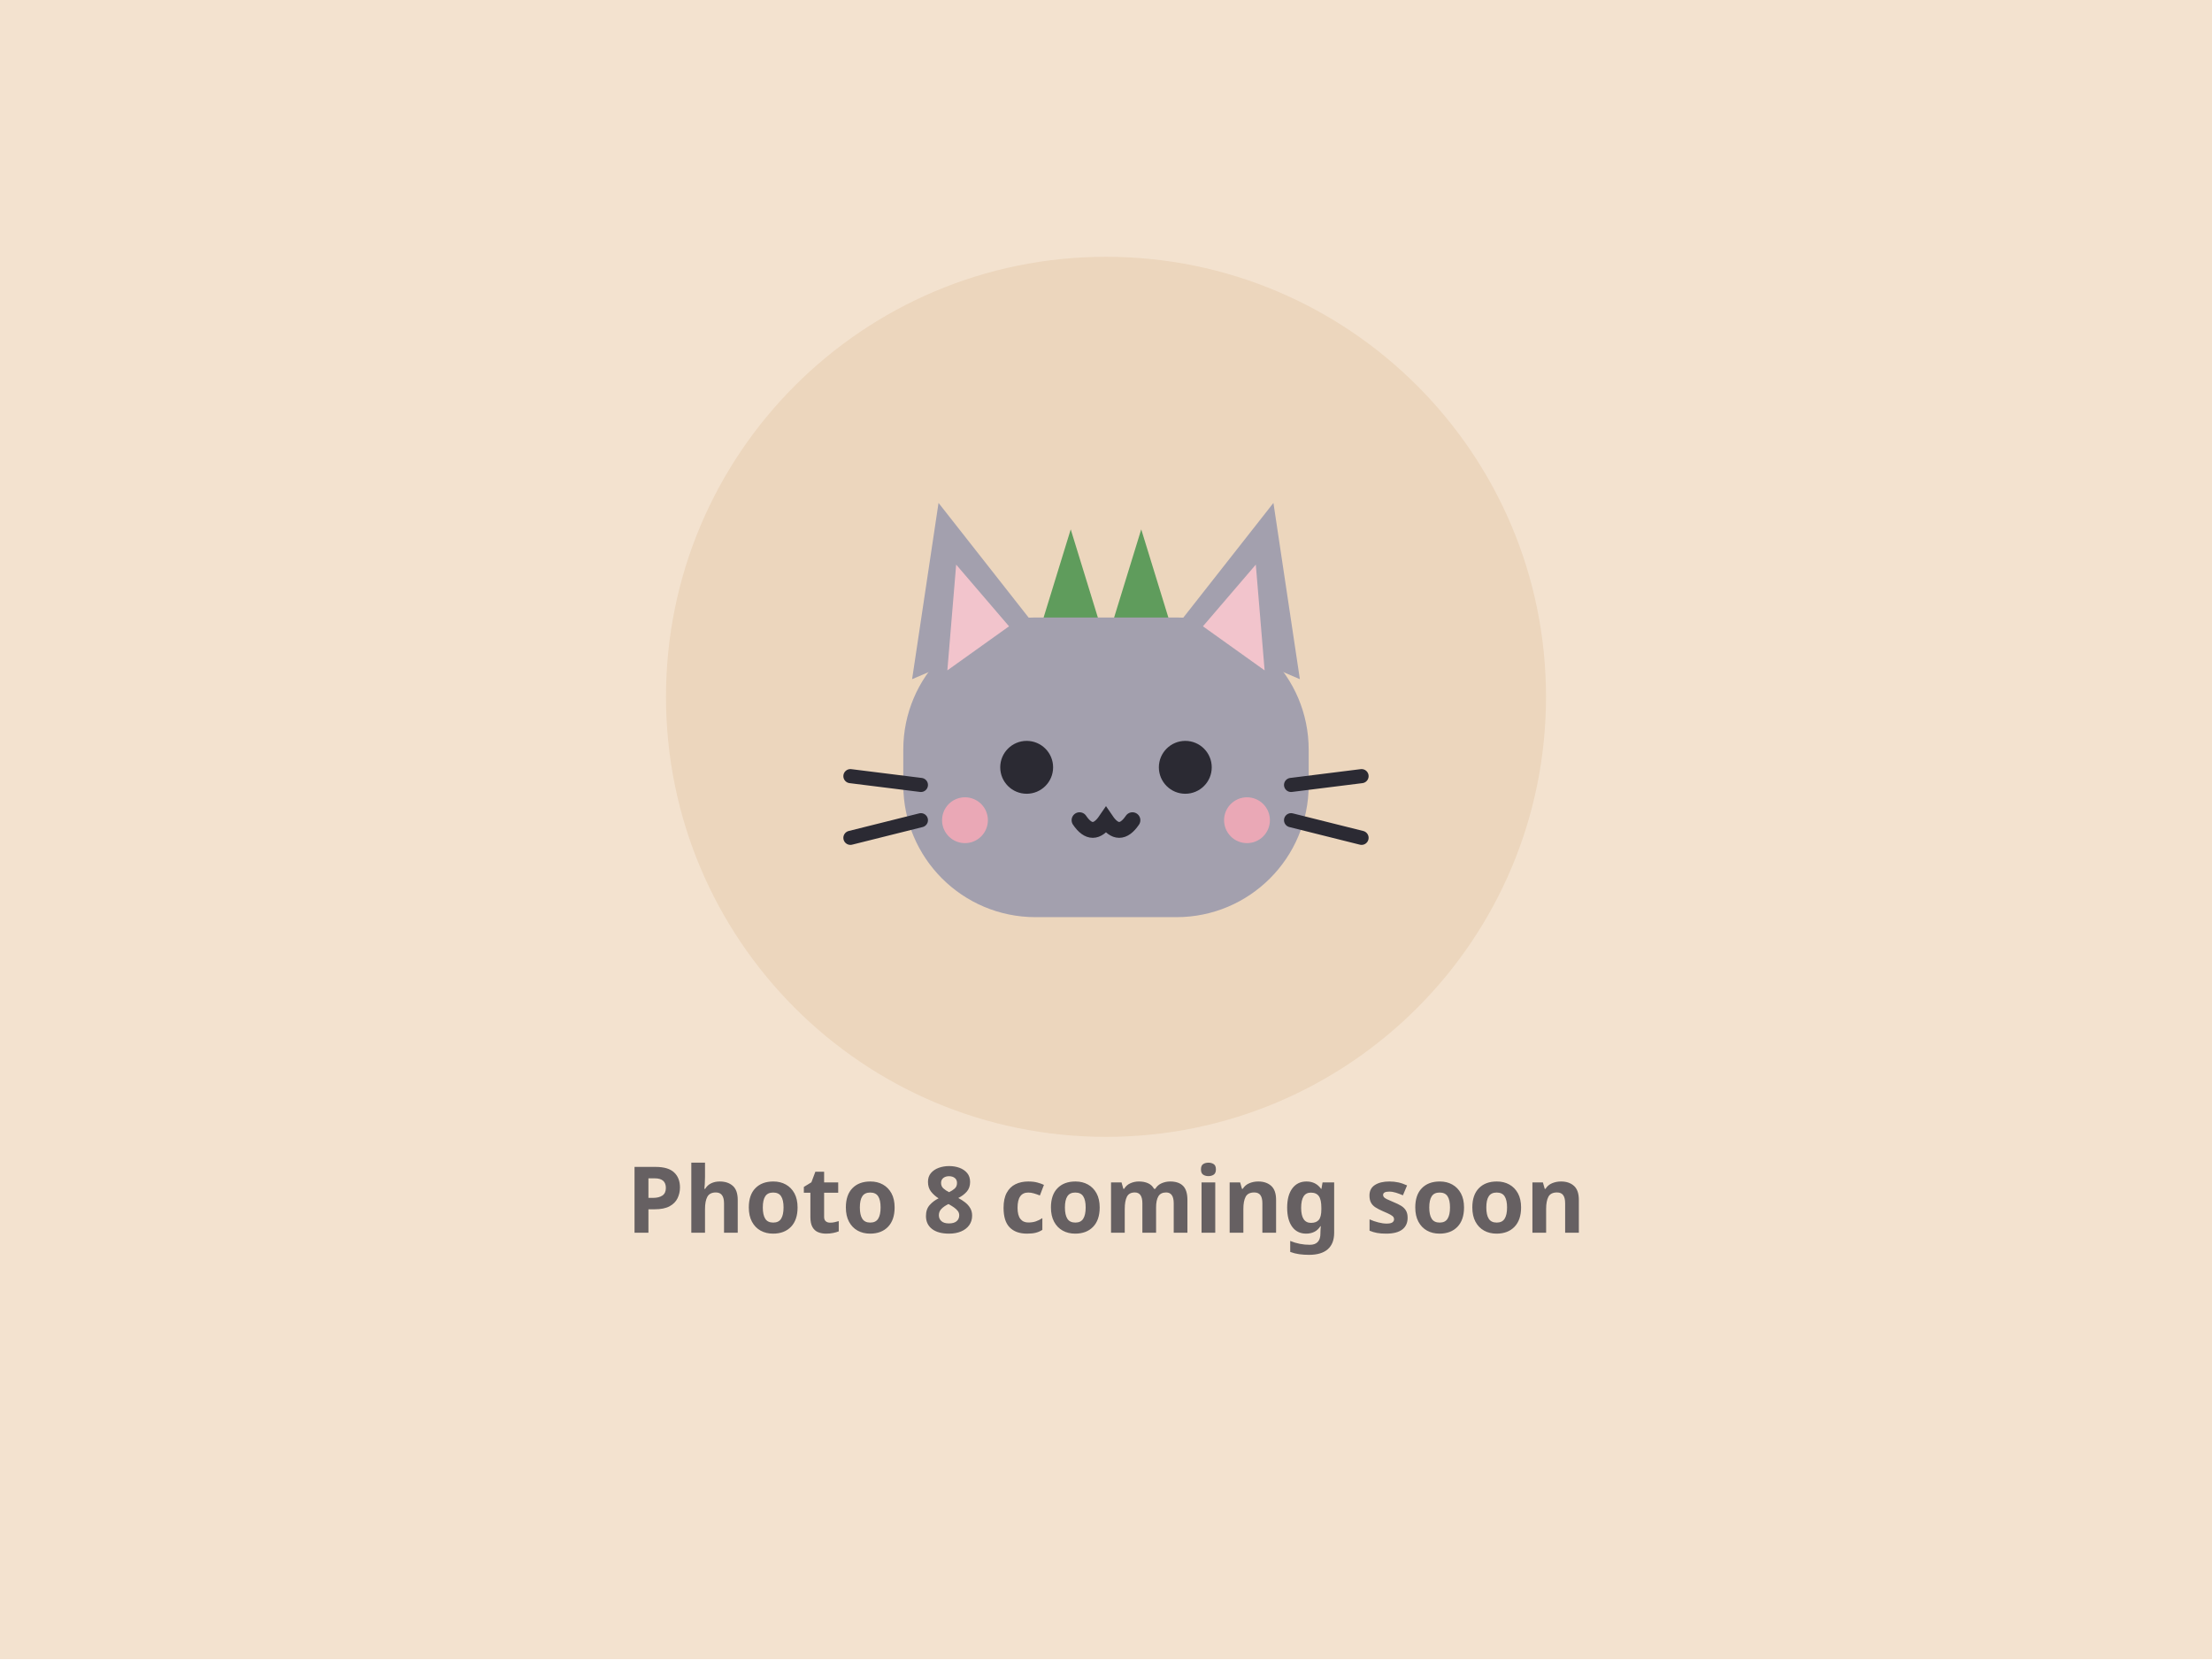
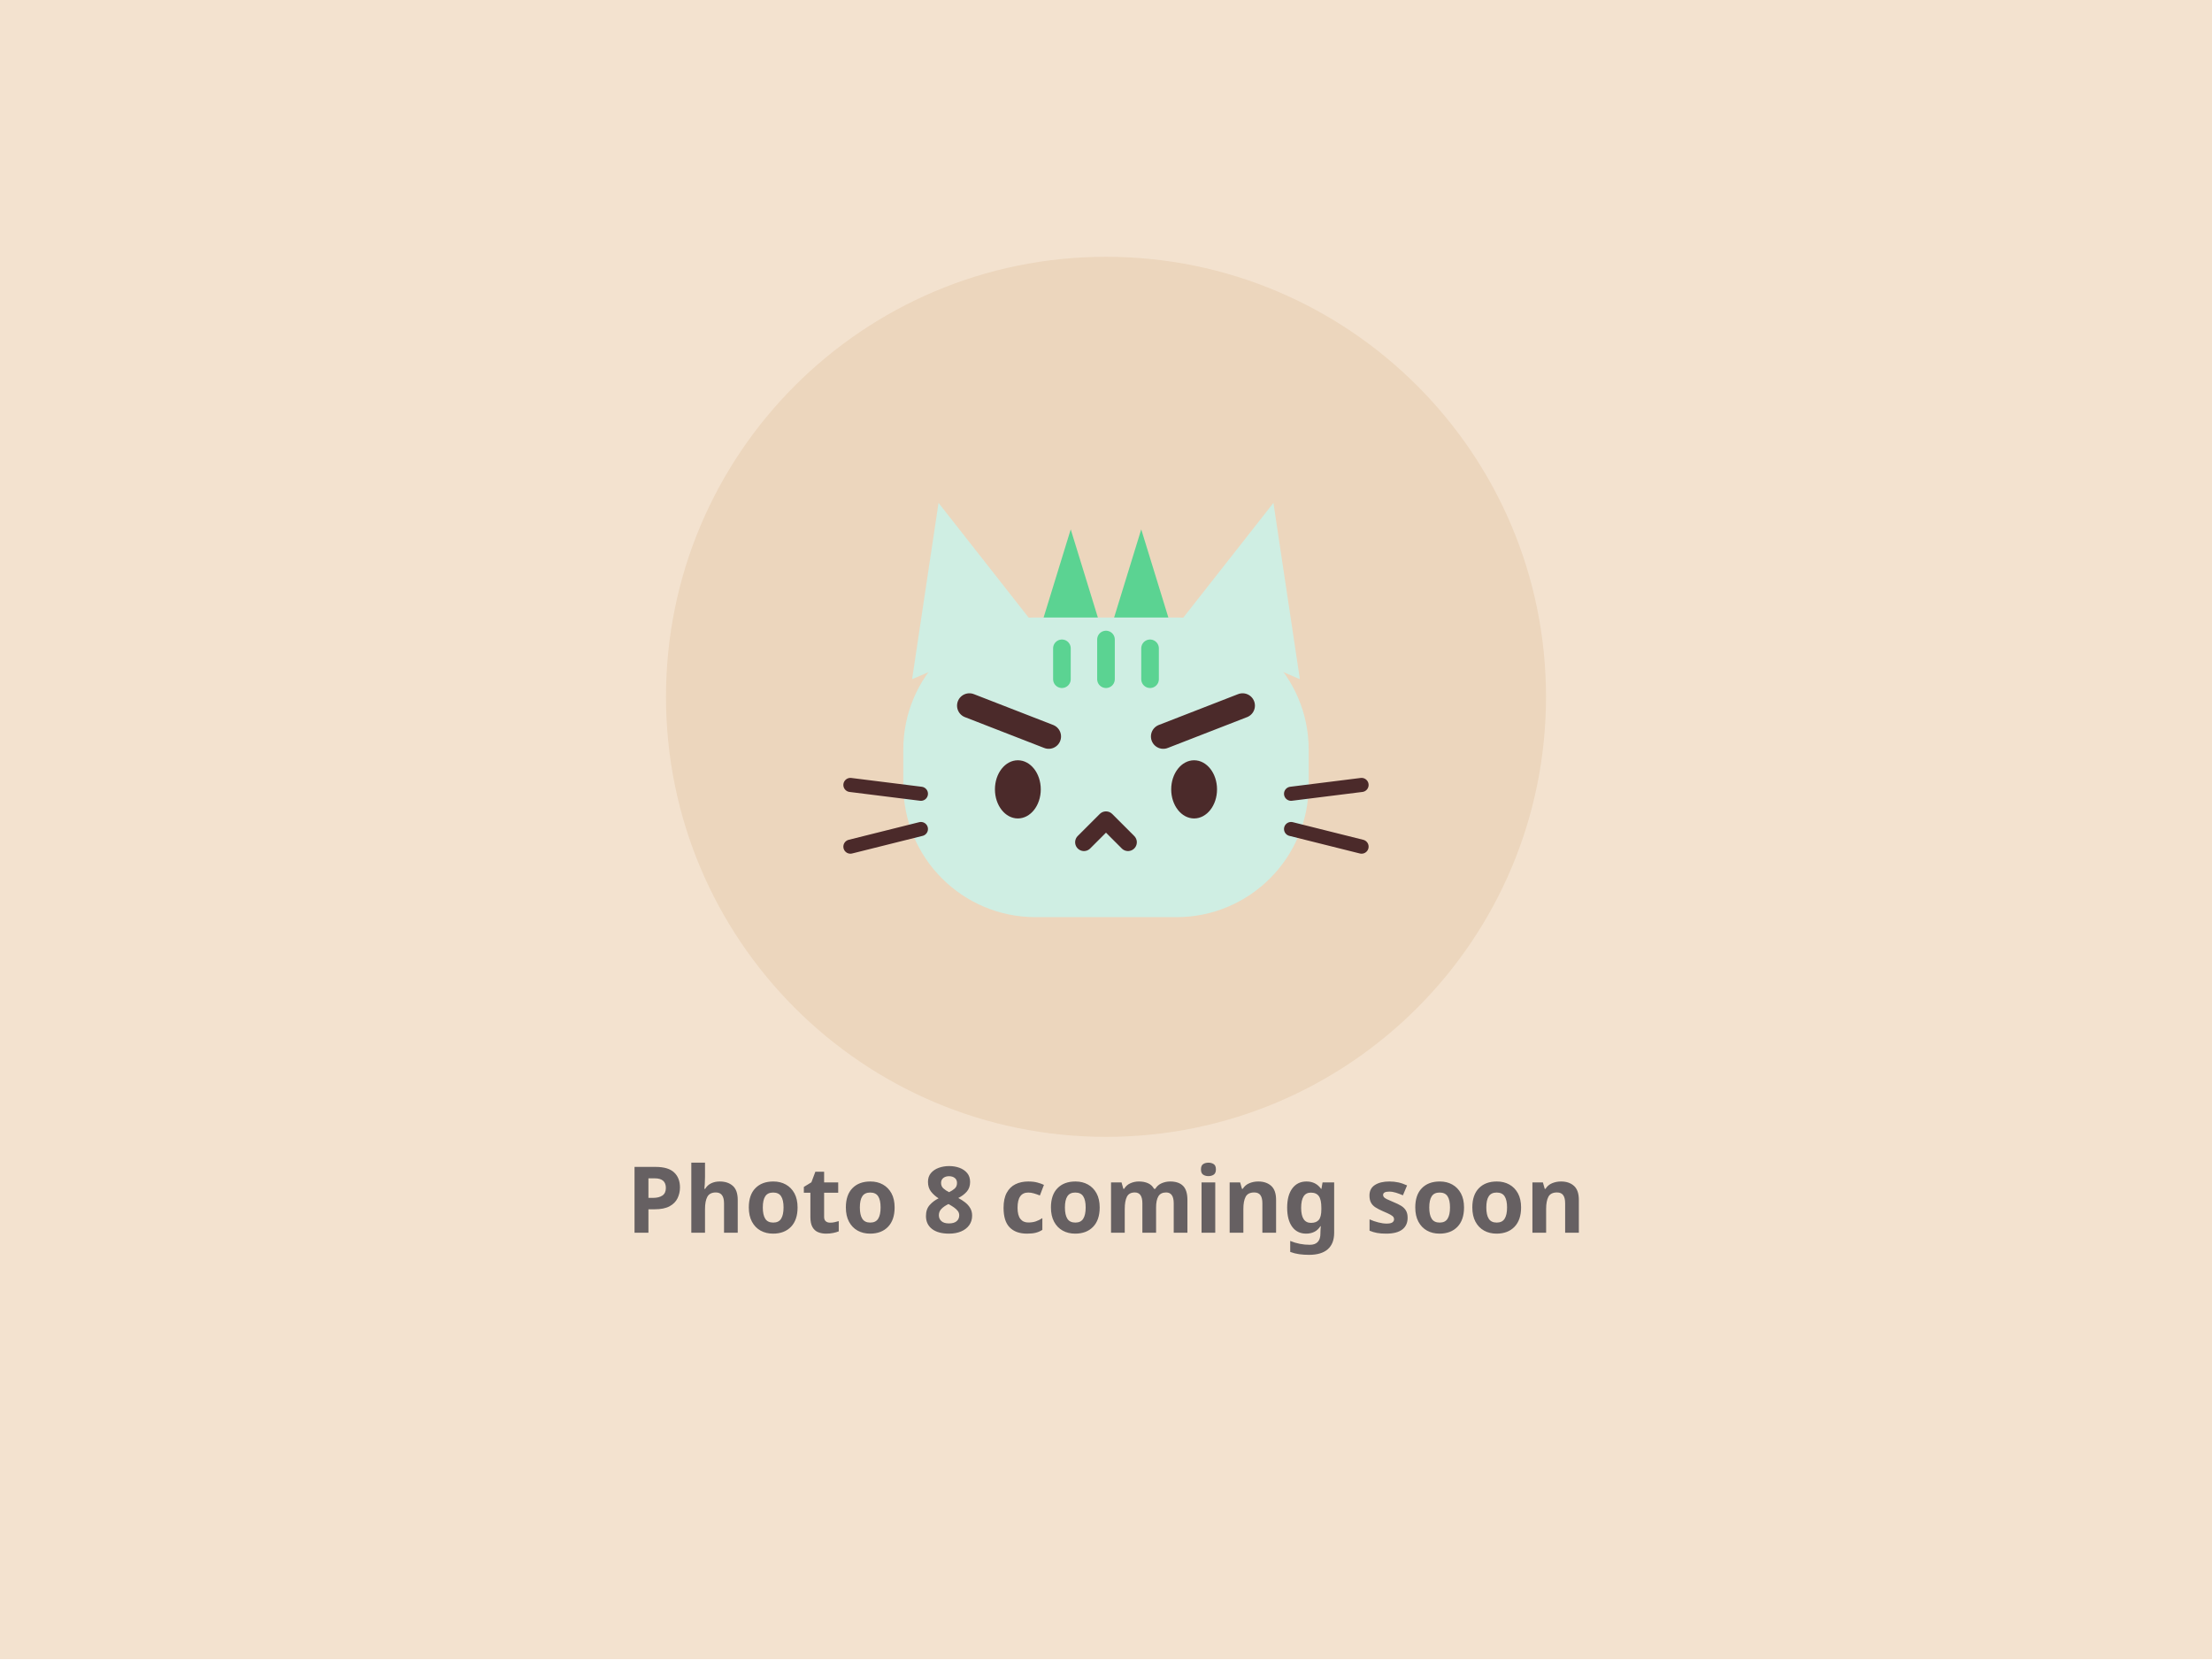
<svg xmlns="http://www.w3.org/2000/svg" viewBox="0 0 1200 900" width="1200" height="900">
  <rect width="1200" height="900" fill="#f3e2cf" />
  <circle cx="600.0" cy="378.0" r="238.7" fill="#ecd6bd" />
  <g transform="translate(447.0 225.0) scale(4.781)">
-     <path d="M24 26 L28 13 L32 26 L36 13 L40 26 Z" fill="#5f9c5c" />
-     <path d="M10 30 L13 10 L24 24 Z" fill="#a3a0ae" />
-     <path d="M54 30 L51 10 L40 24 Z" fill="#a3a0ae" />
-     <rect x="9" y="23" width="46" height="34" rx="15" fill="#a3a0ae" />
-     <path d="M14 29 L15 17 L21 24 Z" fill="#f2c4cc" />
-     <path d="M50 29 L49 17 L43 24 Z" fill="#f2c4cc" />
-     <circle cx="23" cy="40" r="3" fill="#2b2a33" />
-     <circle cx="41" cy="40" r="3" fill="#2b2a33" />
-     <path d="M29 46 q1.5 2.2 3 0 q1.5 2.2 3 0" fill="none" stroke="#2b2a33" stroke-width="1.8" stroke-linecap="round" />
-     <circle cx="16" cy="46" r="2.6" fill="#f2a9b7" opacity="0.9" />
-     <circle cx="48" cy="46" r="2.6" fill="#f2a9b7" opacity="0.9" />
-     <path d="M3 41 L11 42 M3 48 L11 46 M61 41 L53 42 M61 48 L53 46" stroke="#2b2a33" stroke-width="1.6" stroke-linecap="round" />
+     <path d="M24 26 L28 13 L32 26 L36 13 L40 26 Z" fill="#5bd392" />
+     <path d="M10 30 L13 10 L24 24 Z" fill="#cfeee3" />
+     <path d="M54 30 L51 10 L40 24 Z" fill="#cfeee3" />
+     <rect x="9" y="23" width="46" height="34" rx="15" fill="#cfeee3" />
+     <path d="M27 26.5 v3.5 M32 25.5 v4.5 M37 26.5 v3.5" stroke="#5bd392" stroke-width="2" stroke-linecap="round" />
+     <path d="M16.5 33 L25.5 36.5" stroke="#4b2a2a" stroke-width="2.8" stroke-linecap="round" />
+     <path d="M47.5 33 L38.5 36.5" stroke="#4b2a2a" stroke-width="2.8" stroke-linecap="round" />
+     <ellipse cx="22" cy="42.5" rx="2.6" ry="3.3" fill="#4b2a2a" />
+     <ellipse cx="42" cy="42.5" rx="2.6" ry="3.3" fill="#4b2a2a" />
+     <path d="M29.5 48.5 L32 46 L34.5 48.5" fill="none" stroke="#4b2a2a" stroke-width="2" stroke-linecap="round" stroke-linejoin="round" />
+     <path d="M3 42 L11 43 M3 49 L11 47 M61 42 L53 43 M61 49 L53 47" stroke="#4b2a2a" stroke-width="1.6" stroke-linecap="round" />
  </g>
  <text x="600.0" y="668.7" text-anchor="middle" font-family="Fredoka, Nunito, system-ui, sans-serif" font-size="50" font-weight="600" fill="#2b2a33" opacity="0.7">Photo 8 coming soon</text>
</svg>
